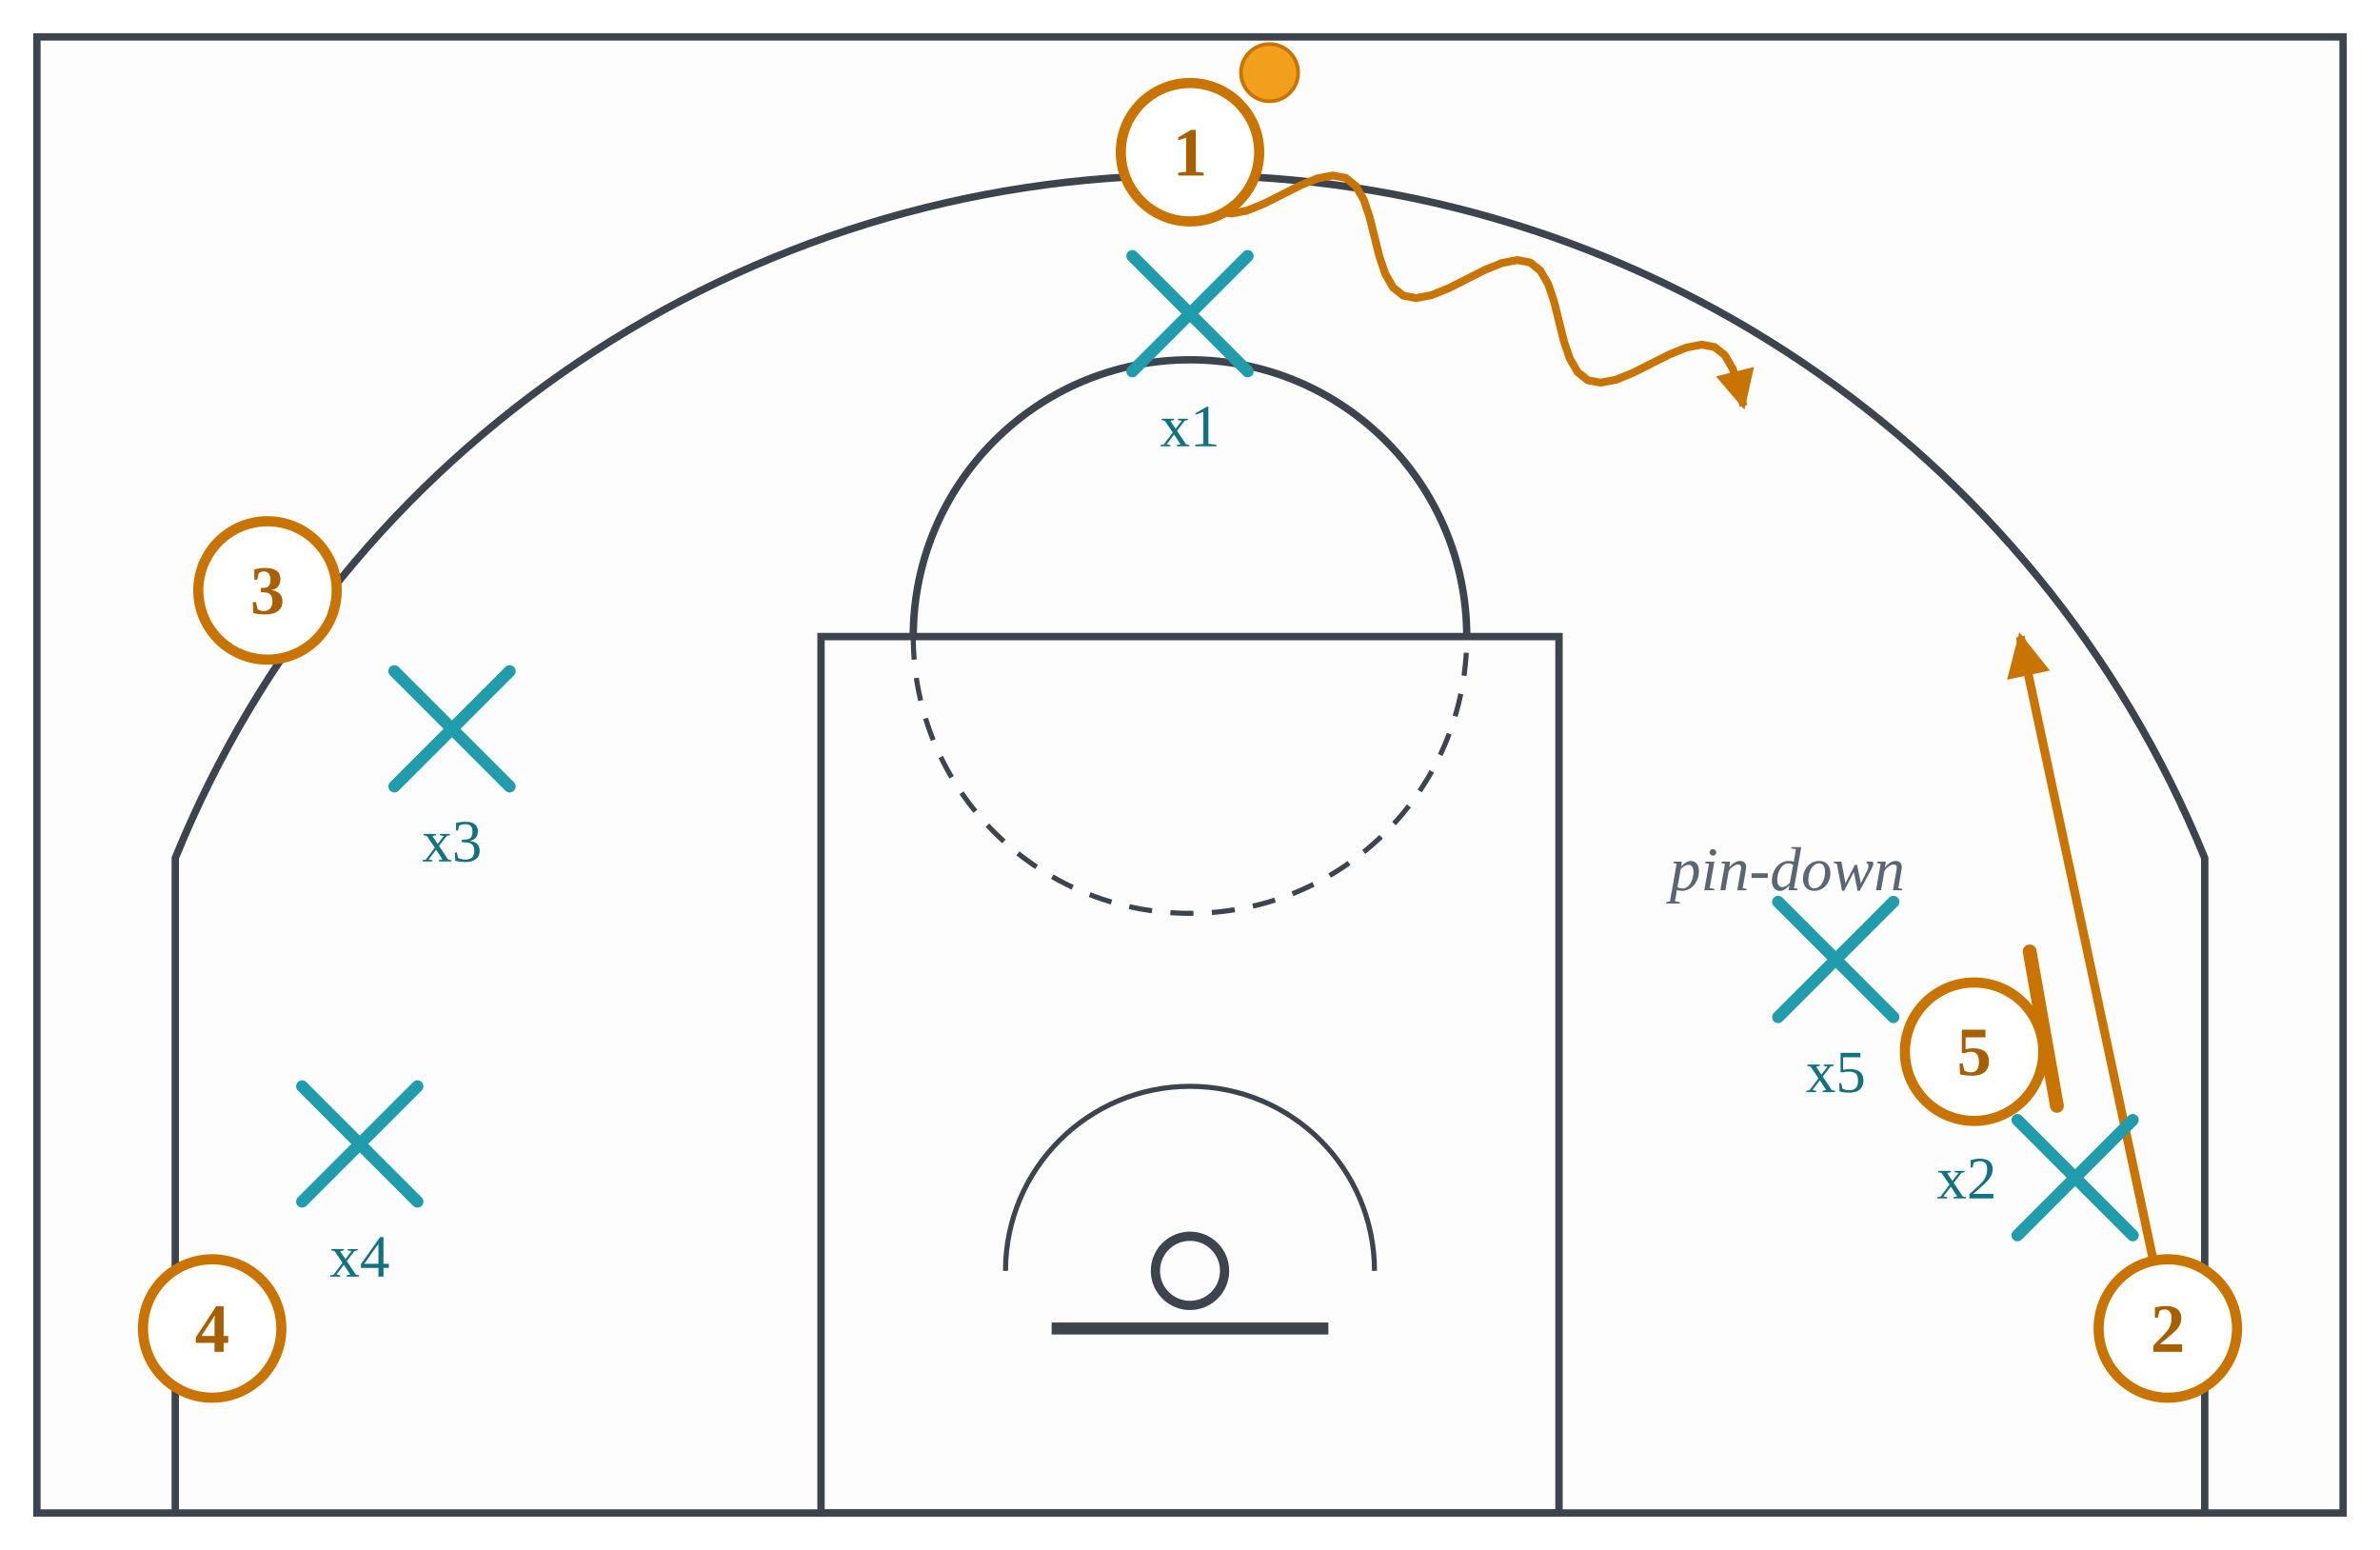
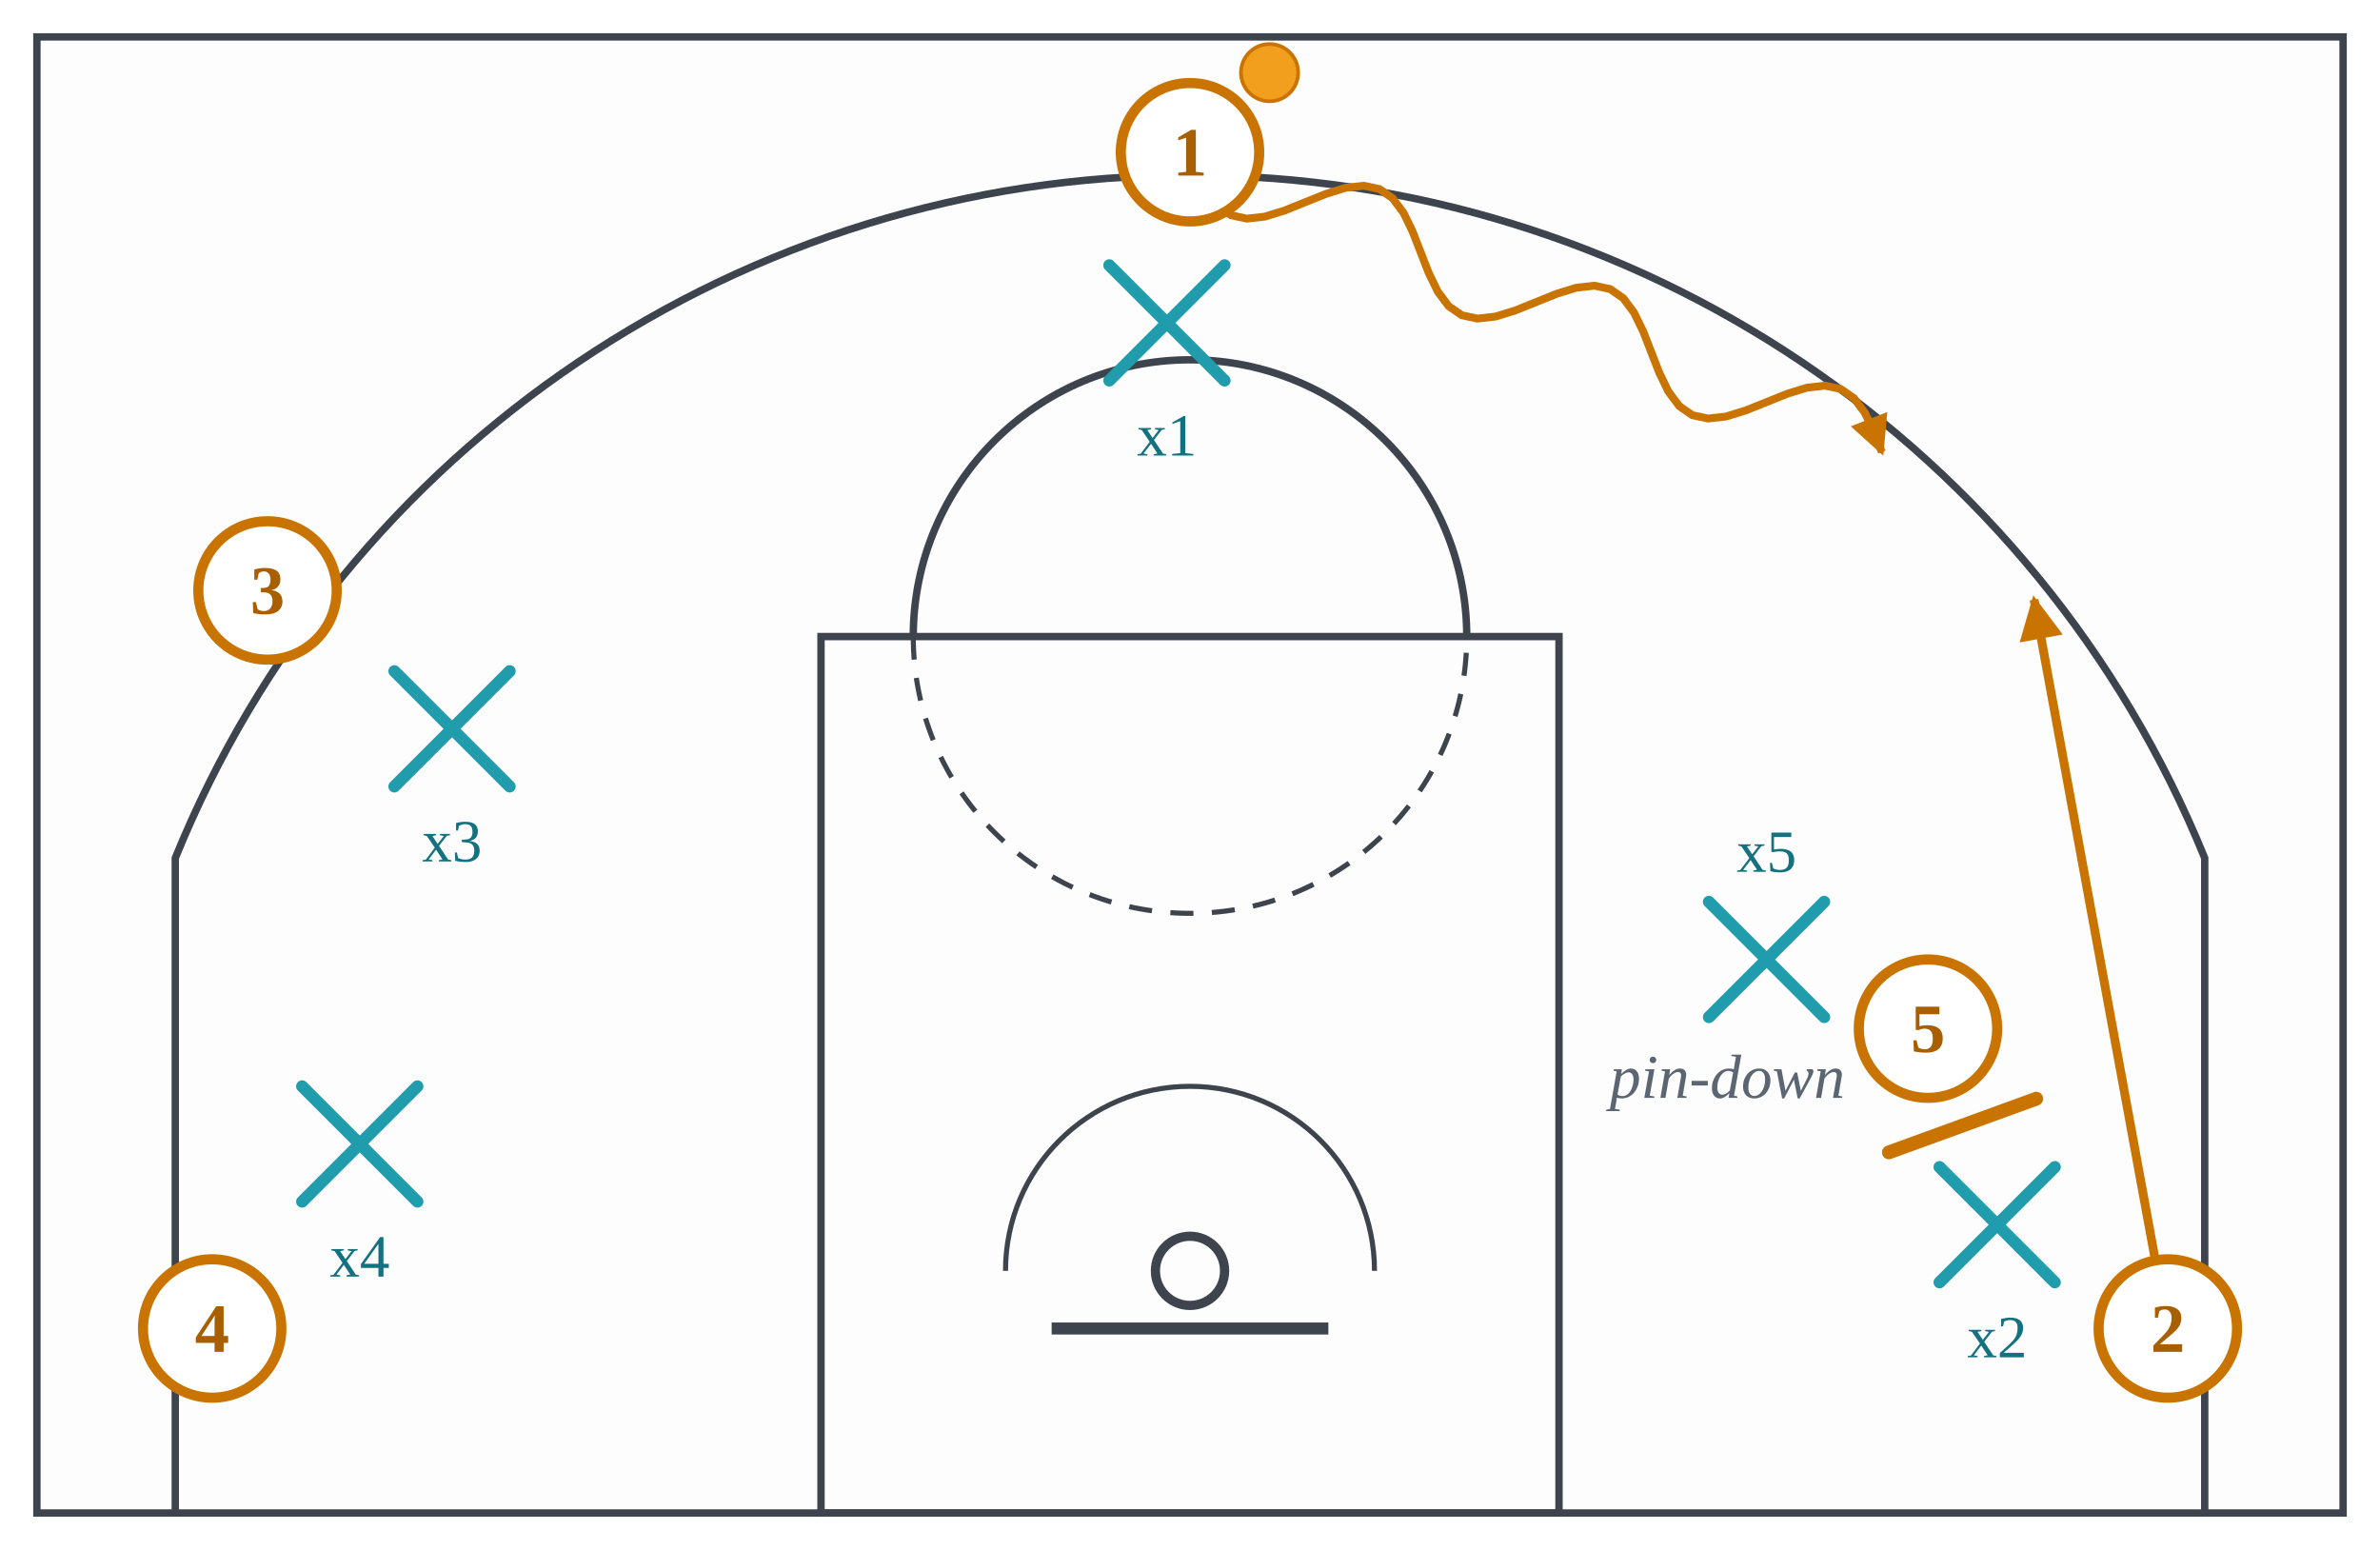
- <svg xmlns="http://www.w3.org/2000/svg" viewBox="0 0 516.0 336.0" width="516.0" role="img" aria-label="Two frames. First: the shooter starts in the corner; a big sets a pin-down on the shooter's defender and the shooter runs up off it toward the wing while the ball-handler dribbles toward the same spot. Second: the shooter takes the handoff from the ball-handler at the wing, already at full speed, and turns the corner downhill; the pin-down screener has rolled into the lane and the ball-handler has stepped out to the arc." class="hd-court-svg">
+ <svg xmlns="http://www.w3.org/2000/svg" viewBox="0 0 516.0 336.0" width="516.0" role="img" aria-label="The shooter starts in the right corner with his defender just inside him. A big stands above that defender and sets a pin-down on him: the screen bar, labeled pin-down, lies between the big and the defender. The shooter runs straight up past the sideline end of the screen toward the right wing. The ball-handler dribbles from the top of the key toward the same spot at the right wing, with his defender below him. The big's defender stands off him toward the lane. Two more attackers wait on the left wing and in the left corner, each with a defender." class="hd-court-svg">
  <defs>
    <marker id="hd-arrow-o" viewBox="0 0 10 10" refX="9" refY="5" markerWidth="5" markerHeight="5" orient="auto-start-reverse">
      <path d="M 0 0 L 10 5 L 0 10 z" fill="var(--hd-offense, #C97400)" />
    </marker>
    <marker id="hd-arrow-d" viewBox="0 0 10 10" refX="9" refY="5" markerWidth="5" markerHeight="5" orient="auto-start-reverse">
      <path d="M 0 0 L 10 5 L 0 10 z" fill="var(--hd-defense, #209CAD)" />
    </marker>
  </defs>
  <rect x="8.0" y="8.0" width="500.0" height="320.0" fill="var(--court-floor, #fdfdfd)" stroke="var(--court-line, #3d444d)" stroke-width="1.6" />
  <path d="M 38.0 328.0 L 38.0 186.02 A 237.5 237.5 0 0 1 478.0 186.02 L 478.0 328.0" stroke="var(--court-line, #3d444d)" fill="none" stroke-width="1.6" />
  <rect x="178.0" y="138.0" width="160.0" height="190.0" stroke="var(--court-line, #3d444d)" fill="none" stroke-width="1.6" />
  <path d="M 198.0 138.0 A 60.0 60.0 0 0 1 318.0 138.0" stroke="var(--court-line, #3d444d)" fill="none" stroke-width="1.6" />
  <path d="M 198.0 138.0 A 60.0 60.0 0 0 0 318.0 138.0" stroke="var(--court-line, #3d444d)" fill="none" stroke-width="1.1" stroke-dasharray="5 4" />
  <path d="M 218.0 275.5 A 40.0 40.0 0 0 1 298.0 275.5" stroke="var(--court-line, #3d444d)" fill="none" stroke-width="1.1" />
  <line x1="228.0" y1="288.0" x2="288.0" y2="288.0" stroke="var(--court-line, #3d444d)" stroke-width="2.6" />
  <circle cx="258.0" cy="275.5" r="7.5" stroke="var(--court-line, #3d444d)" fill="none" stroke-width="2" />
-   <line x1="445.952" y1="239.742" x2="440.048" y2="206.258" stroke="var(--hd-offense, #C97400)" stroke-width="3" stroke-linecap="round" />
-   <line x1="470.0" y1="288.0" x2="438.0" y2="138.0" stroke="var(--hd-offense, #C97400)" fill="none" marker-end="url(#hd-arrow-o)" stroke-width="1.9" />
-   <path d="M 258.0,33.0 L 259.06,37.28 L 260.35,41.08 L 262.04,44.0 L 264.25,45.76 L 267.04,46.29 L 270.35,45.66 L 274.06,44.15 L 278.0,42.17 L 281.94,40.18 L 285.65,38.67 L 288.96,38.05 L 291.75,38.57 L 293.96,40.34 L 295.65,43.26 L 296.94,47.06 L 298.0,51.33 L 299.06,55.61 L 300.35,59.41 L 302.04,62.33 L 304.25,64.1 L 307.04,64.62 L 310.35,63.99 L 314.06,62.49 L 318.0,60.5 L 321.94,58.51 L 325.65,57.01 L 328.96,56.38 L 331.75,56.9 L 333.96,58.67 L 335.65,61.59 L 336.94,65.39 L 338.0,69.67 L 339.06,73.94 L 340.35,77.74 L 342.04,80.66 L 344.25,82.43 L 347.04,82.95 L 350.35,82.33 L 354.06,80.82 L 358.0,78.83 L 361.94,76.85 L 365.65,75.34 L 368.96,74.71 L 371.75,75.24 L 373.96,77.0 L 375.65,79.92 L 376.94,83.72 L 378.0,88.0" stroke="var(--hd-offense, #C97400)" fill="none" marker-end="url(#hd-arrow-o)" stroke-width="1.7" />
+   <line x1="409.525" y1="249.814" x2="441.475" y2="238.186" stroke="var(--hd-offense, #C97400)" stroke-width="3" stroke-linecap="round" />
+   <line x1="470.0" y1="288.0" x2="441.0" y2="130.0" stroke="var(--hd-offense, #C97400)" fill="none" marker-end="url(#hd-arrow-o)" stroke-width="1.9" />
+   <path d="M 258.0,33.0 L 259.76,37.51 L 261.72,41.55 L 264.07,44.69 L 266.92,46.67 L 270.32,47.4 L 274.22,46.96 L 278.51,45.64 L 283.0,43.83 L 287.49,42.03 L 291.78,40.7 L 295.68,40.27 L 299.08,40.99 L 301.93,42.97 L 304.28,46.12 L 306.24,50.15 L 308.0,54.67 L 309.76,59.18 L 311.72,63.21 L 314.07,66.36 L 316.92,68.34 L 320.32,69.07 L 324.22,68.63 L 328.51,67.31 L 333.0,65.5 L 337.49,63.69 L 341.78,62.37 L 345.68,61.93 L 349.08,62.66 L 351.93,64.64 L 354.28,67.79 L 356.24,71.82 L 358.0,76.33 L 359.76,80.85 L 361.72,84.88 L 364.07,88.03 L 366.92,90.01 L 370.32,90.73 L 374.22,90.3 L 378.51,88.97 L 383.0,87.17 L 387.49,85.36 L 391.78,84.04 L 395.68,83.6 L 399.08,84.33 L 401.93,86.31 L 404.28,89.45 L 406.24,93.49 L 408.0,98.0" stroke="var(--hd-offense, #C97400)" fill="none" marker-end="url(#hd-arrow-o)" stroke-width="1.7" />
  <circle cx="258.0" cy="33.0" r="15.0" fill="var(--court-floor, #fff)" stroke="var(--hd-offense, #C97400)" stroke-width="2.2" />
  <text x="258.0" y="33.0" text-anchor="middle" dominant-baseline="central" font-size="15.0" font-weight="600" fill="var(--hd-offense-ink, #A85F00)">1</text>
  <circle cx="275.25" cy="15.75" r="6.2" fill="#F39F1E" stroke="var(--hd-offense, #C97400)" stroke-width="0.8" />
-   <circle cx="428.0" cy="228.0" r="15.0" fill="var(--court-floor, #fff)" stroke="var(--hd-offense, #C97400)" stroke-width="2.2" />
-   <text x="428.0" y="228.0" text-anchor="middle" dominant-baseline="central" font-size="15.0" font-weight="600" fill="var(--hd-offense-ink, #A85F00)">5</text>
+   <circle cx="418.0" cy="223.0" r="15.0" fill="var(--court-floor, #fff)" stroke="var(--hd-offense, #C97400)" stroke-width="2.2" />
+   <text x="418.0" y="223.0" text-anchor="middle" dominant-baseline="central" font-size="15.0" font-weight="600" fill="var(--hd-offense-ink, #A85F00)">5</text>
  <circle cx="470.0" cy="288.0" r="15.0" fill="var(--court-floor, #fff)" stroke="var(--hd-offense, #C97400)" stroke-width="2.2" />
  <text x="470.0" y="288.0" text-anchor="middle" dominant-baseline="central" font-size="15.0" font-weight="600" fill="var(--hd-offense-ink, #A85F00)">2</text>
  <circle cx="58.0" cy="128.0" r="15.0" fill="var(--court-floor, #fff)" stroke="var(--hd-offense, #C97400)" stroke-width="2.2" />
  <text x="58.0" y="128.0" text-anchor="middle" dominant-baseline="central" font-size="15.0" font-weight="600" fill="var(--hd-offense-ink, #A85F00)">3</text>
  <circle cx="46.0" cy="288.0" r="15.0" fill="var(--court-floor, #fff)" stroke="var(--hd-offense, #C97400)" stroke-width="2.2" />
  <text x="46.0" y="288.0" text-anchor="middle" dominant-baseline="central" font-size="15.0" font-weight="600" fill="var(--hd-offense-ink, #A85F00)">4</text>
-   <line x1="245.5" y1="55.5" x2="270.5" y2="80.5" stroke="var(--hd-defense, #209CAD)" stroke-width="2.6" stroke-linecap="round" />
-   <line x1="245.5" y1="80.5" x2="270.5" y2="55.5" stroke="var(--hd-defense, #209CAD)" stroke-width="2.6" stroke-linecap="round" />
-   <text x="258.0" y="96.75" text-anchor="middle" font-size="13.0" fill="var(--hd-defense-ink, #14717F)">x1</text>
-   <line x1="385.5" y1="195.5" x2="410.5" y2="220.5" stroke="var(--hd-defense, #209CAD)" stroke-width="2.6" stroke-linecap="round" />
-   <line x1="385.5" y1="220.5" x2="410.5" y2="195.5" stroke="var(--hd-defense, #209CAD)" stroke-width="2.6" stroke-linecap="round" />
-   <text x="398.0" y="236.75" text-anchor="middle" font-size="13.0" fill="var(--hd-defense-ink, #14717F)">x5</text>
-   <line x1="437.4" y1="242.8" x2="462.4" y2="267.8" stroke="var(--hd-defense, #209CAD)" stroke-width="2.6" stroke-linecap="round" />
-   <line x1="437.4" y1="267.8" x2="462.4" y2="242.8" stroke="var(--hd-defense, #209CAD)" stroke-width="2.6" stroke-linecap="round" />
-   <text x="432.9" y="259.8" text-anchor="end" font-size="13.0" fill="var(--hd-defense-ink, #14717F)">x2</text>
+   <line x1="240.5" y1="57.5" x2="265.5" y2="82.5" stroke="var(--hd-defense, #209CAD)" stroke-width="2.6" stroke-linecap="round" />
+   <line x1="240.5" y1="82.5" x2="265.5" y2="57.5" stroke="var(--hd-defense, #209CAD)" stroke-width="2.6" stroke-linecap="round" />
+   <text x="253.0" y="98.75" text-anchor="middle" font-size="13.0" fill="var(--hd-defense-ink, #14717F)">x1</text>
+   <line x1="370.5" y1="195.5" x2="395.5" y2="220.5" stroke="var(--hd-defense, #209CAD)" stroke-width="2.6" stroke-linecap="round" />
+   <line x1="370.5" y1="220.5" x2="395.5" y2="195.5" stroke="var(--hd-defense, #209CAD)" stroke-width="2.6" stroke-linecap="round" />
+   <text x="383.0" y="189.0" text-anchor="middle" font-size="13.0" fill="var(--hd-defense-ink, #14717F)">x5</text>
+   <line x1="420.5" y1="253.0" x2="445.5" y2="278.0" stroke="var(--hd-defense, #209CAD)" stroke-width="2.6" stroke-linecap="round" />
+   <line x1="420.5" y1="278.0" x2="445.5" y2="253.0" stroke="var(--hd-defense, #209CAD)" stroke-width="2.6" stroke-linecap="round" />
+   <text x="433.0" y="294.25" text-anchor="middle" font-size="13.0" fill="var(--hd-defense-ink, #14717F)">x2</text>
  <line x1="85.5" y1="145.5" x2="110.5" y2="170.5" stroke="var(--hd-defense, #209CAD)" stroke-width="2.6" stroke-linecap="round" />
  <line x1="85.5" y1="170.5" x2="110.5" y2="145.5" stroke="var(--hd-defense, #209CAD)" stroke-width="2.6" stroke-linecap="round" />
  <text x="98.0" y="186.75" text-anchor="middle" font-size="13.0" fill="var(--hd-defense-ink, #14717F)">x3</text>
  <line x1="65.5" y1="235.5" x2="90.5" y2="260.5" stroke="var(--hd-defense, #209CAD)" stroke-width="2.6" stroke-linecap="round" />
  <line x1="65.5" y1="260.5" x2="90.5" y2="235.5" stroke="var(--hd-defense, #209CAD)" stroke-width="2.6" stroke-linecap="round" />
  <text x="78.0" y="276.75" text-anchor="middle" font-size="13.0" fill="var(--hd-defense-ink, #14717F)">x4</text>
-   <text x="413.0" y="193.0" text-anchor="end" font-size="13.5" font-style="italic" fill="var(--hd-muted, #5b6672)">pin-down</text>
+   <text x="400.0" y="238.0" text-anchor="end" font-size="13.5" font-style="italic" fill="var(--hd-muted, #5b6672)">pin-down</text>
</svg>
